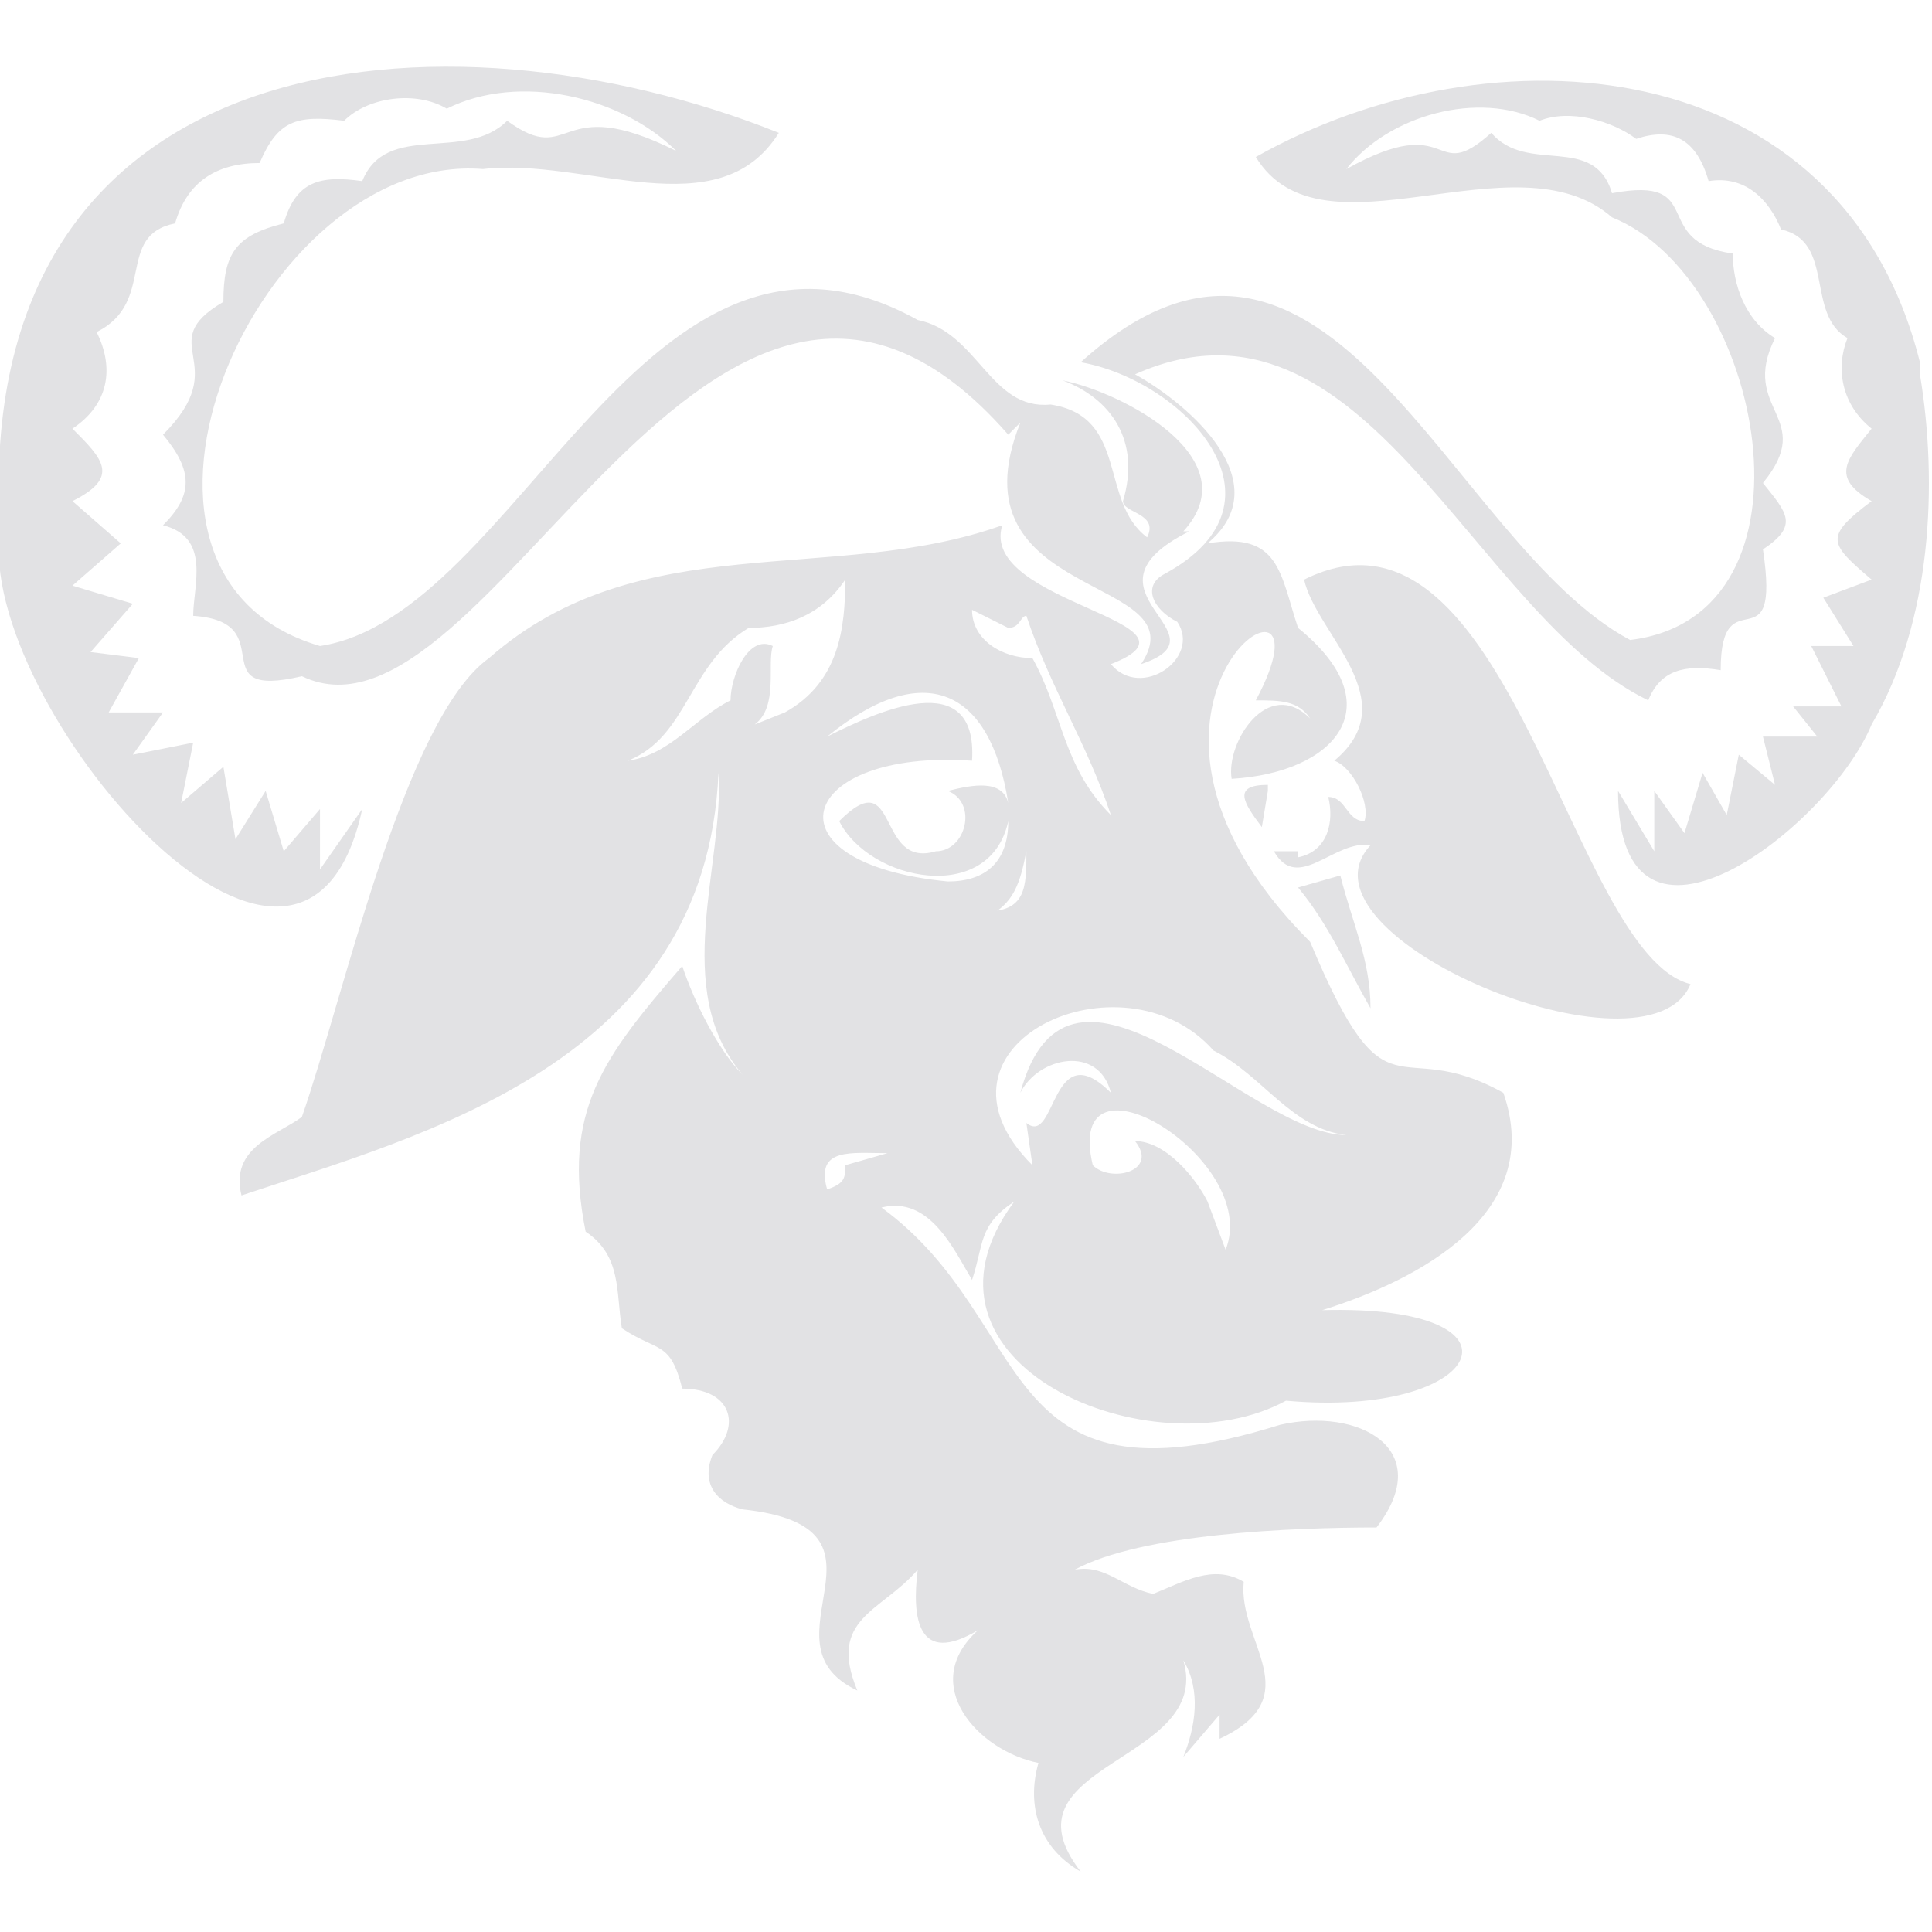
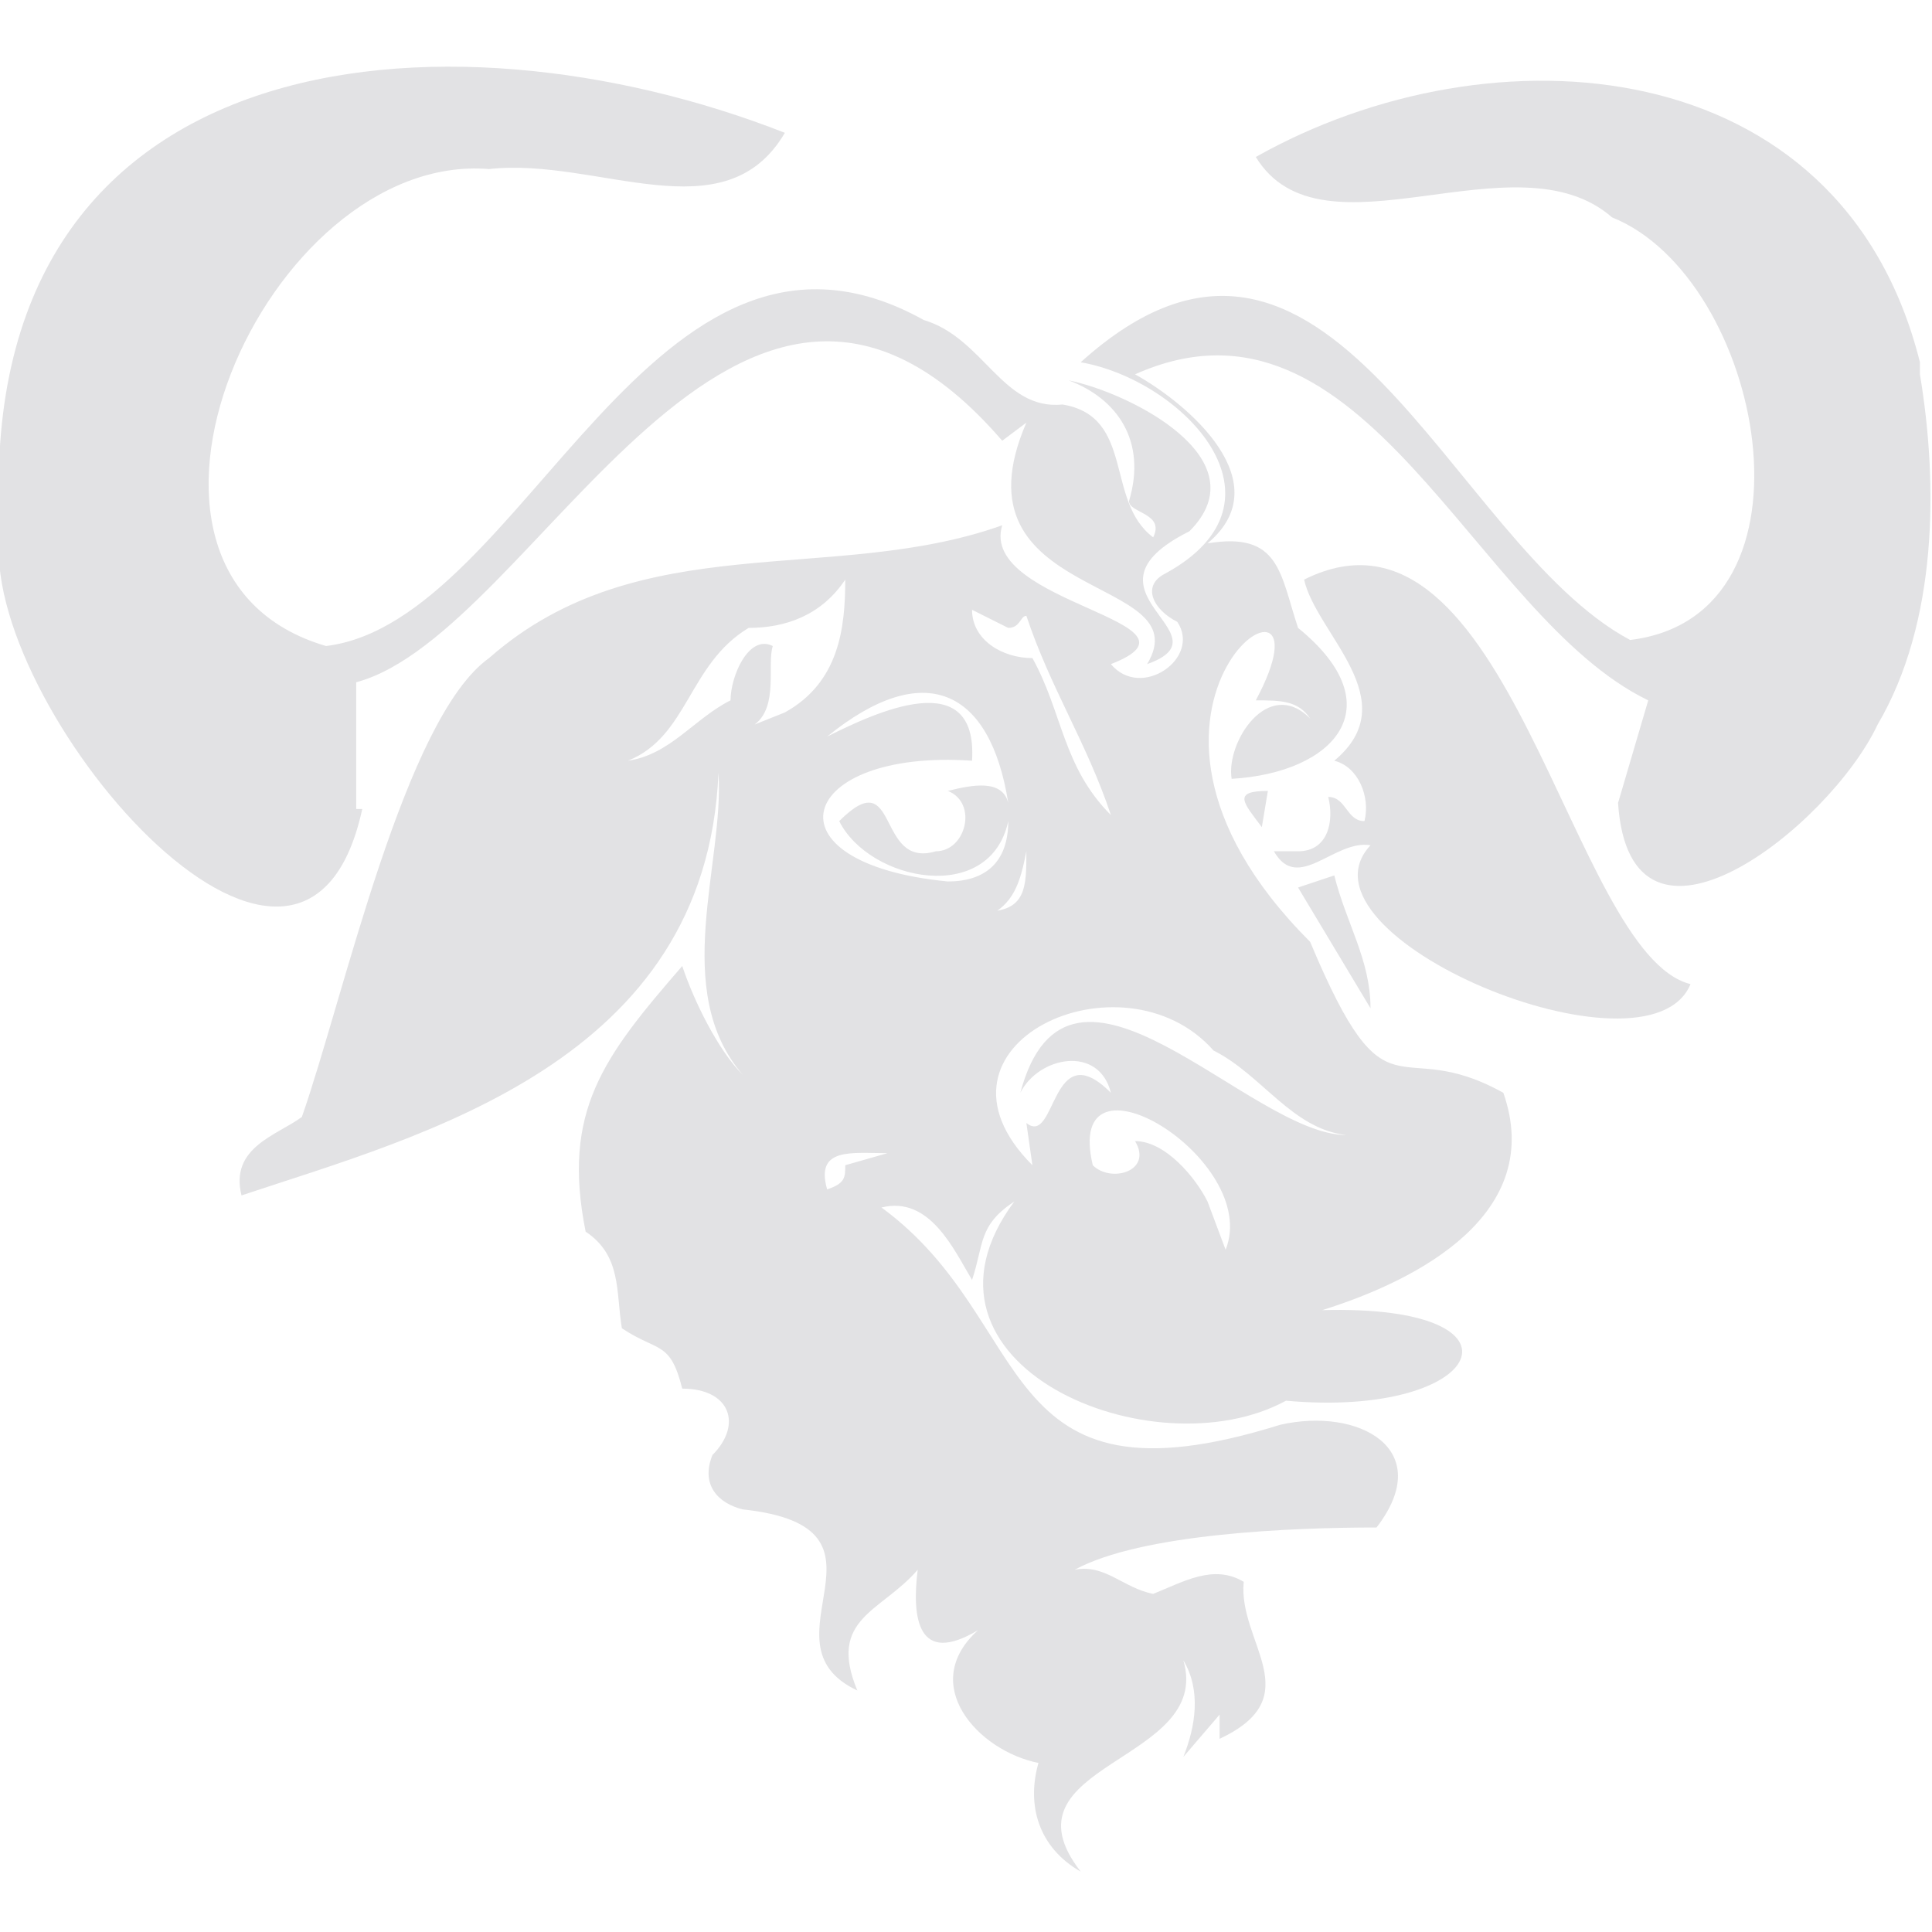
<svg xmlns="http://www.w3.org/2000/svg" viewBox="0 0 32 32">
-   <path d="M19.6 8.8c1.1-1.2-1-2.3-2-2.5.8.3 1.3 1 1 2 0 .2.6.2.4.6-.8-.6-.3-2-1.6-2.2-1 .1-1.2-1.2-2.2-1.4-4.5-2.5-6.6 4.9-9.9 5.4-4.1-1.2-1-8.2 2.7-7.9 1.7-.2 3.9 1 4.9-.6C7.4 0-.5.6 0 8.8-.4 11.6 5 18 6 13.4l-.7 1v-1l-.6.7-.3-1-.5.8-.2-1.2-.7.6.2-1-1 .2.5-.7h-.9l.5-.9-.8-.1.7-.8-1-.3L2 9l-.8-.7c.8-.4.5-.7 0-1.2.6-.4.7-1 .4-1.6 1-.5.3-1.6 1.3-1.8.2-.7.7-1 1.4-1 .3-.7.6-.8 1.4-.7.4-.4 1.2-.5 1.7-.2 1.2-.6 2.9-.2 3.8.7-2-1-1.7.3-2.8-.5-.7.7-2 0-2.4 1-.7-.1-1.1 0-1.3.7-.8.2-1 .5-1 1.3-1.2.7.2 1-1 2.2.5.6.5 1 0 1.5.8.2.5 1 .5 1.5 1.5.1.1 1.4 1.8 1 3.1 1.5 6.8-9.6 11.7-4l.2-.2c-1.2 3 3 2.5 2 4 1.5-.5-1.2-1.2.8-2.2ZM4.7 18Z" fill="#e2e2e4" />
-   <path d="M31.8 6C30.5.8 24.7.4 20.8 2.6c1.1 1.8 4.3-.4 5.9 1 2.5 1 3.6 6.6.3 7-3-1.6-5-8.3-9.1-4.6 1.7.3 3.6 2.3 1.4 3.5-.4.2-.2.6.2.8.4.6-.6 1.3-1.1.7 1.8-.7-2.2-1-1.8-2.3-2.8 1-6 0-8.5 2.2-1.4 1-2.4 5.6-3.1 7.6-.4.3-1.2.5-1 1.3 3-1 7.7-2.2 7.9-7 .1 1.5-.8 3.6.4 5-.4-.4-.8-1.2-1-1.8-1.3 1.5-2 2.4-1.6 4.4.6.4.5 1 .6 1.6.6.4.8.2 1 1 .8 0 1 .6.5 1.1-.2.5.1.8.5.9 2.8.3.2 2.2 1.9 3-.5-1.2.4-1.3 1-2-.1.8 0 1.6 1 1-1 .9 0 2 1 2.2-.2.7 0 1.4.7 1.8-1.4-1.8 2.2-1.8 1.7-3.5.3.5.2 1.1 0 1.6l.6-.7v.4c1.5-.7.3-1.6.4-2.6-.5-.3-1 0-1.5.2-.5-.1-.8-.5-1.3-.4 1.1-.6 3.6-.7 5-.7 1-1.3-.3-2-1.6-1.7-4.8 1.5-4-1.7-6.6-3.6.8-.2 1.2.7 1.5 1.2.2-.6.1-.9.7-1.3-2 2.7 2.3 4.5 4.5 3.3 3.3.3 4.2-1.6.6-1.5 1.6-.5 3.7-1.6 3-3.6-1.8-1-1.9.6-3.2-2.5-4-4 .6-6.8-.9-4 .4 0 .7 0 .9.3-.7-.7-1.4.4-1.3 1 1.7-.1 2.7-1.2 1.1-2.5-.3-.9-.3-1.6-1.5-1.4 1.2-1-.3-2.3-1.2-2.8 3.8-1.7 5.6 4 8.5 5.4.2-.5.6-.6 1.2-.5 0-1.6 1 0 .7-2 .6-.4.4-.6 0-1.1.9-1.1-.4-1.2.2-2.4-.5-.3-.7-.9-.7-1.4-1.4-.2-.4-1.3-2-1-.3-1-1.4-.3-2-1-1 .9-.6-.4-2.4.6.7-.9 2.2-1.3 3.2-.8.5-.2 1.2 0 1.6.3.6-.2 1 0 1.2.7.6-.1 1 .3 1.2.8.9.2.4 1.4 1.1 1.8-.2.5-.1 1.1.4 1.5-.4.5-.7.8 0 1.2-.8.6-.7.7 0 1.3l-.8.3.5.8H30l.5 1h-.8l.4.5h-.9l.2.8-.6-.5-.2 1-.4-.7-.3 1-.5-.7v1l-.6-1c0 3.3 3.5.6 4.2-1.1 1-1.7 1.1-4 .8-5.8Zm-15.1 4.4c.2 0 .2-.2.3-.2.4 1.2 1 2.1 1.4 3.3-.8-.8-.8-1.7-1.3-2.6-.5 0-1-.3-1-.8l.6.3ZM13 11.8l-.5.2c.4-.3.2-1 .3-1.3-.4-.2-.7.5-.7.9-.6.3-1 .9-1.7 1 1-.4 1-1.6 2-2.2.6 0 1.2-.2 1.6-.8 0 .8-.1 1.7-1 2.2Zm1 7.5c0 .2 0 .3-.3.4-.2-.7.4-.6 1-.6l-.7.2Zm1.7-4.7c-3.1-.3-2.5-2.2.4-2 .1-1.6-1.6-.8-2.4-.4 1.6-1.3 2.7-.8 3 1.1-.1-.4-.6-.3-1-.2.5.2.3 1-.2 1-1 .3-.6-1.5-1.6-.5.5 1 2.5 1.4 2.8 0 0 .7-.4 1-1 1Zm.6.6c.5-.2.6-.6.7-1.1 0 .6 0 1-.7 1Zm3.7 4.7c-.2-.4-.7-1-1.2-1 .4.5-.4.7-.7.4-.5-2.1 2.8-.1 2.2 1.4l-.3-.8Zm.1-2.5c.8.4 1.3 1.3 2.2 1.4-1.6 0-4.6-3.7-5.4-.7.3-.6 1.3-.8 1.5 0-1-1-.9.9-1.4.5l.1.7c-2-2 1.5-3.6 3-1.9ZM28.2 9.7Z" fill="#e2e2e4" />
-   <path d="M21.5 14.1h-.4c.4.7 1-.2 1.6-.1-1.4 1.5 4.6 4 5.3 2.3-2-.5-3-8.4-6.4-6.7.2.9 1.7 2 .5 3 .3.1.6.7.5 1-.3 0-.3-.4-.6-.4.1.4 0 .9-.5 1ZM21 13c-.6 0-.4.3-.1.7l.1-.6Z" fill="#e2e2e4" />
-   <path d="M22.7 16.7c0-.8-.3-1.4-.5-2.2l-.7.2c.5.6.8 1.3 1.2 2Z" fill="#e2e2e4" />
+   <path d="m20.9 13.7.1-.6c-.6 0-.4.2-.1.6ZM21.5 14.7l1.2 2c0-.8-.4-1.4-.6-2.2l-.6.2ZM5.9 13.4v-2.1c3-.8 6.3-9.1 10.7-4L17 7c-1.3 3 2.9 2.5 2 4 1.4-.5-1.3-1.2.7-2.2 1.2-1.2-1-2.3-2-2.5.8.3 1.3 1 1 2 0 .2.6.2.4.6-.8-.6-.3-2-1.5-2.2-1 .1-1.3-1.1-2.3-1.4-4.5-2.5-6.6 5-9.9 5.4-4.1-1.2-1-8.2 2.7-7.9 1.8-.2 3.9 1.1 4.9-.6C7.4 0-.5.6 0 8.8-.4 11.6 5 18 6 13.4Z" fill="#e2e2e4" />
+   <path d="M31.8 6C30.5.8 24.7.4 20.8 2.6c1.1 1.8 4.3-.4 5.9 1 2.5 1 3.6 6.6.3 7-3-1.6-5-8.3-9.1-4.6 1.7.3 3.6 2.3 1.4 3.5-.4.2-.2.6.2.8.4.6-.6 1.3-1.1.7 1.8-.7-2.2-1-1.8-2.3-2.8 1-6 0-8.5 2.2-1.4 1-2.4 5.6-3.1 7.6-.4.3-1.2.5-1 1.3 3-1 7.7-2.2 7.9-7 .1 1.5-.8 3.6.4 5-.4-.4-.8-1.2-1-1.8-1.3 1.5-2 2.4-1.6 4.4.6.4.5 1 .6 1.6.6.4.8.2 1 1 .8 0 1 .6.5 1.1-.2.5.1.8.5.9 2.8.3.2 2.2 1.9 3-.5-1.2.4-1.3 1-2-.1.8 0 1.6 1 1-1 .9 0 2 1 2.2-.2.7 0 1.4.7 1.8-1.4-1.8 2.2-1.8 1.7-3.5.3.5.2 1.1 0 1.6l.6-.7v.4c1.5-.7.3-1.6.4-2.6-.5-.3-1 0-1.5.2-.5-.1-.8-.5-1.3-.4 1.1-.6 3.6-.7 5-.7 1-1.3-.3-2-1.6-1.7-4.8 1.5-4-1.7-6.6-3.6.8-.2 1.2.7 1.5 1.2.2-.6.1-.9.7-1.3-2 2.7 2.3 4.5 4.5 3.3 3.3.3 4.2-1.6.6-1.5 1.6-.5 3.7-1.6 3-3.6-1.8-1-1.9.6-3.2-2.5-4-4 .6-6.8-.9-4 .4 0 .7 0 .9.3-.7-.7-1.4.4-1.3 1 1.7-.1 2.7-1.2 1.1-2.5-.3-.9-.3-1.6-1.5-1.4 1.2-1-.3-2.3-1.2-2.8 3.8-1.7 5.6 4 8.5 5.4l-.5 1.7c.2 3 3.5.4 4.3-1.3 1-1.7 1-4 .7-5.8Zm-15.1 4.4c.2 0 .2-.2.3-.2.4 1.2 1 2.1 1.4 3.3-.8-.8-.8-1.7-1.3-2.6-.5 0-1-.3-1-.8l.6.3ZM13 11.8l-.5.2c.4-.3.2-1 .3-1.3-.4-.2-.7.5-.7.9-.6.3-1 .9-1.7 1 1-.4 1-1.6 2-2.2.6 0 1.2-.2 1.6-.8 0 .8-.1 1.7-1 2.2Zm1 7.5c0 .2 0 .3-.3.4-.2-.7.4-.6 1-.6l-.7.2Zm1.7-4.7c-3.1-.3-2.5-2.2.4-2 .1-1.6-1.6-.8-2.4-.4 1.6-1.3 2.7-.8 3 1.1-.1-.4-.6-.3-1-.2.5.2.3 1-.2 1-1 .3-.6-1.5-1.6-.5.5 1 2.5 1.4 2.8 0 0 .7-.4 1-1 1Zm.6.6c.5-.2.6-.6.7-1.1 0 .6 0 1-.7 1Zm4 5.5-.3-.8c-.2-.4-.7-1-1.2-1 .3.5-.4.7-.7.4-.5-2.1 2.8-.1 2.2 1.4Zm-.2-3.3c.8.4 1.3 1.3 2.2 1.4-1.6 0-4.6-3.7-5.4-.7.3-.6 1.3-.8 1.5 0-1-1-.9.9-1.4.5l.1.7c-2-2 1.5-3.6 3-1.9Z" fill="#e2e2e4" />
+   <path d="M21.6 9.6c.2.9 1.7 2 .5 3 .4.1.6.6.5 1-.3 0-.3-.4-.6-.4.1.4 0 .9-.5.9h-.4c.4.7 1-.2 1.6-.1-1.4 1.5 4.6 4 5.3 2.3-2-.5-3-8.4-6.4-6.7Z" fill="#e2e2e4" />
</svg>
